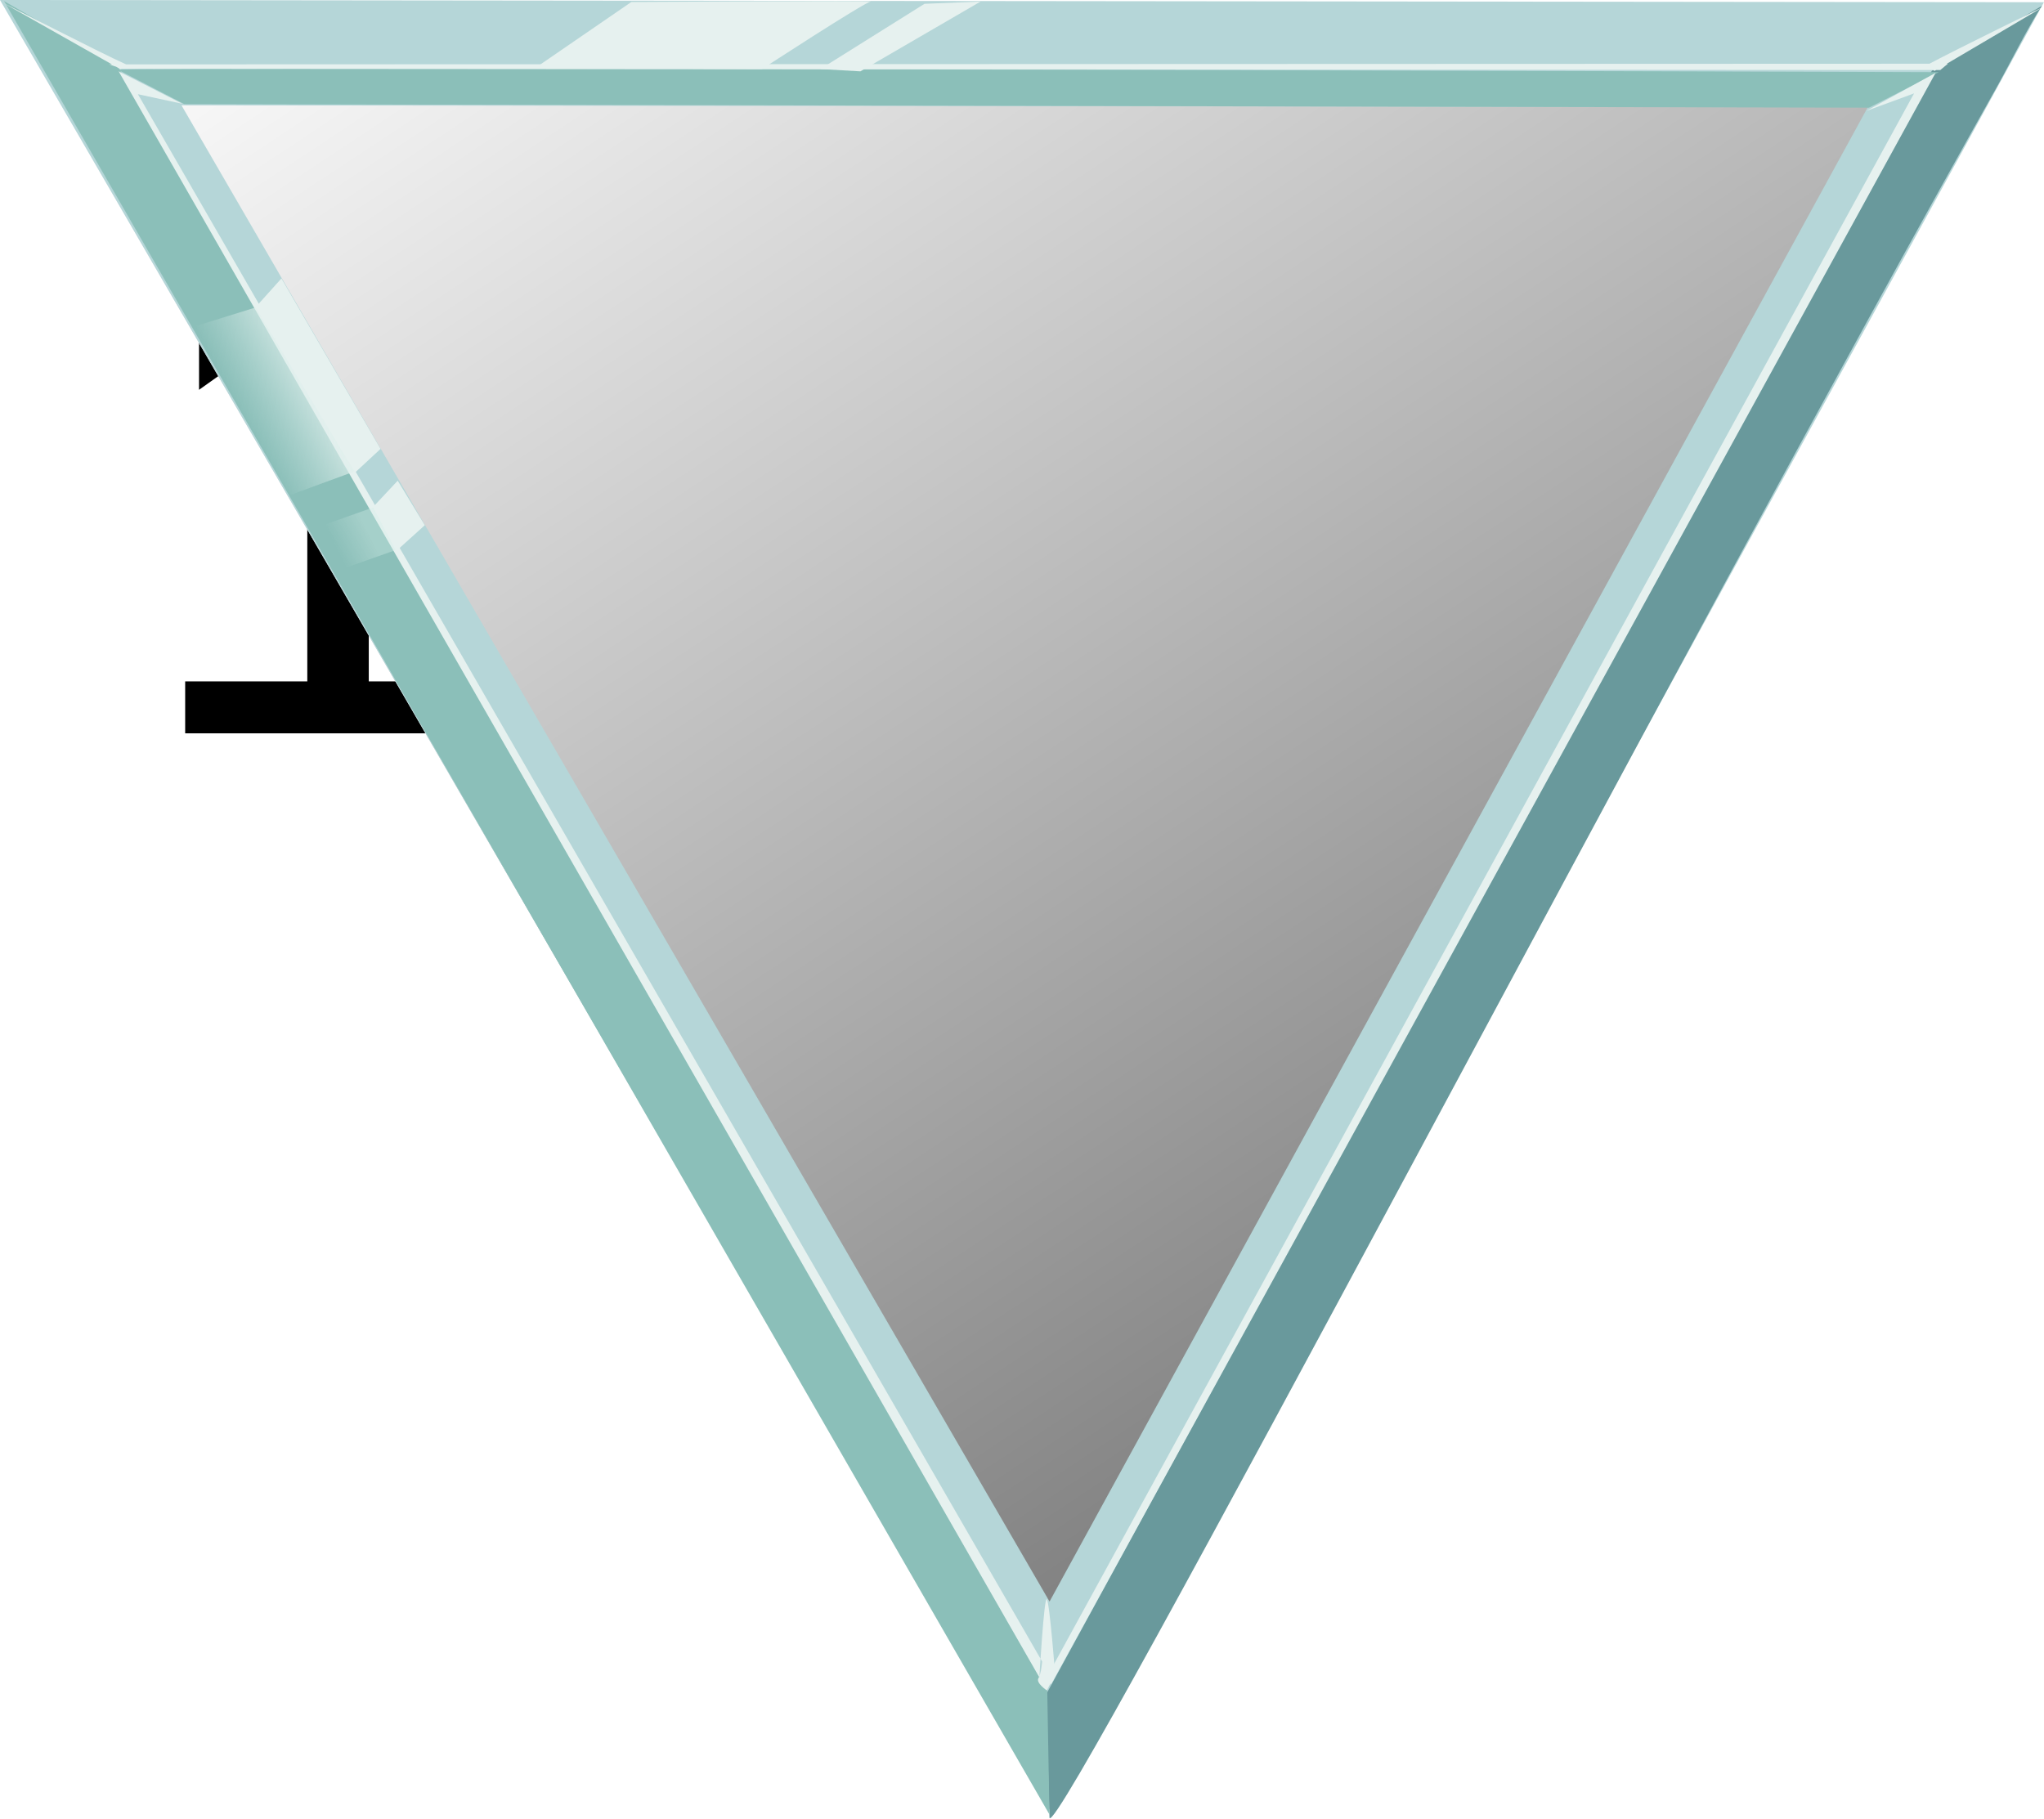
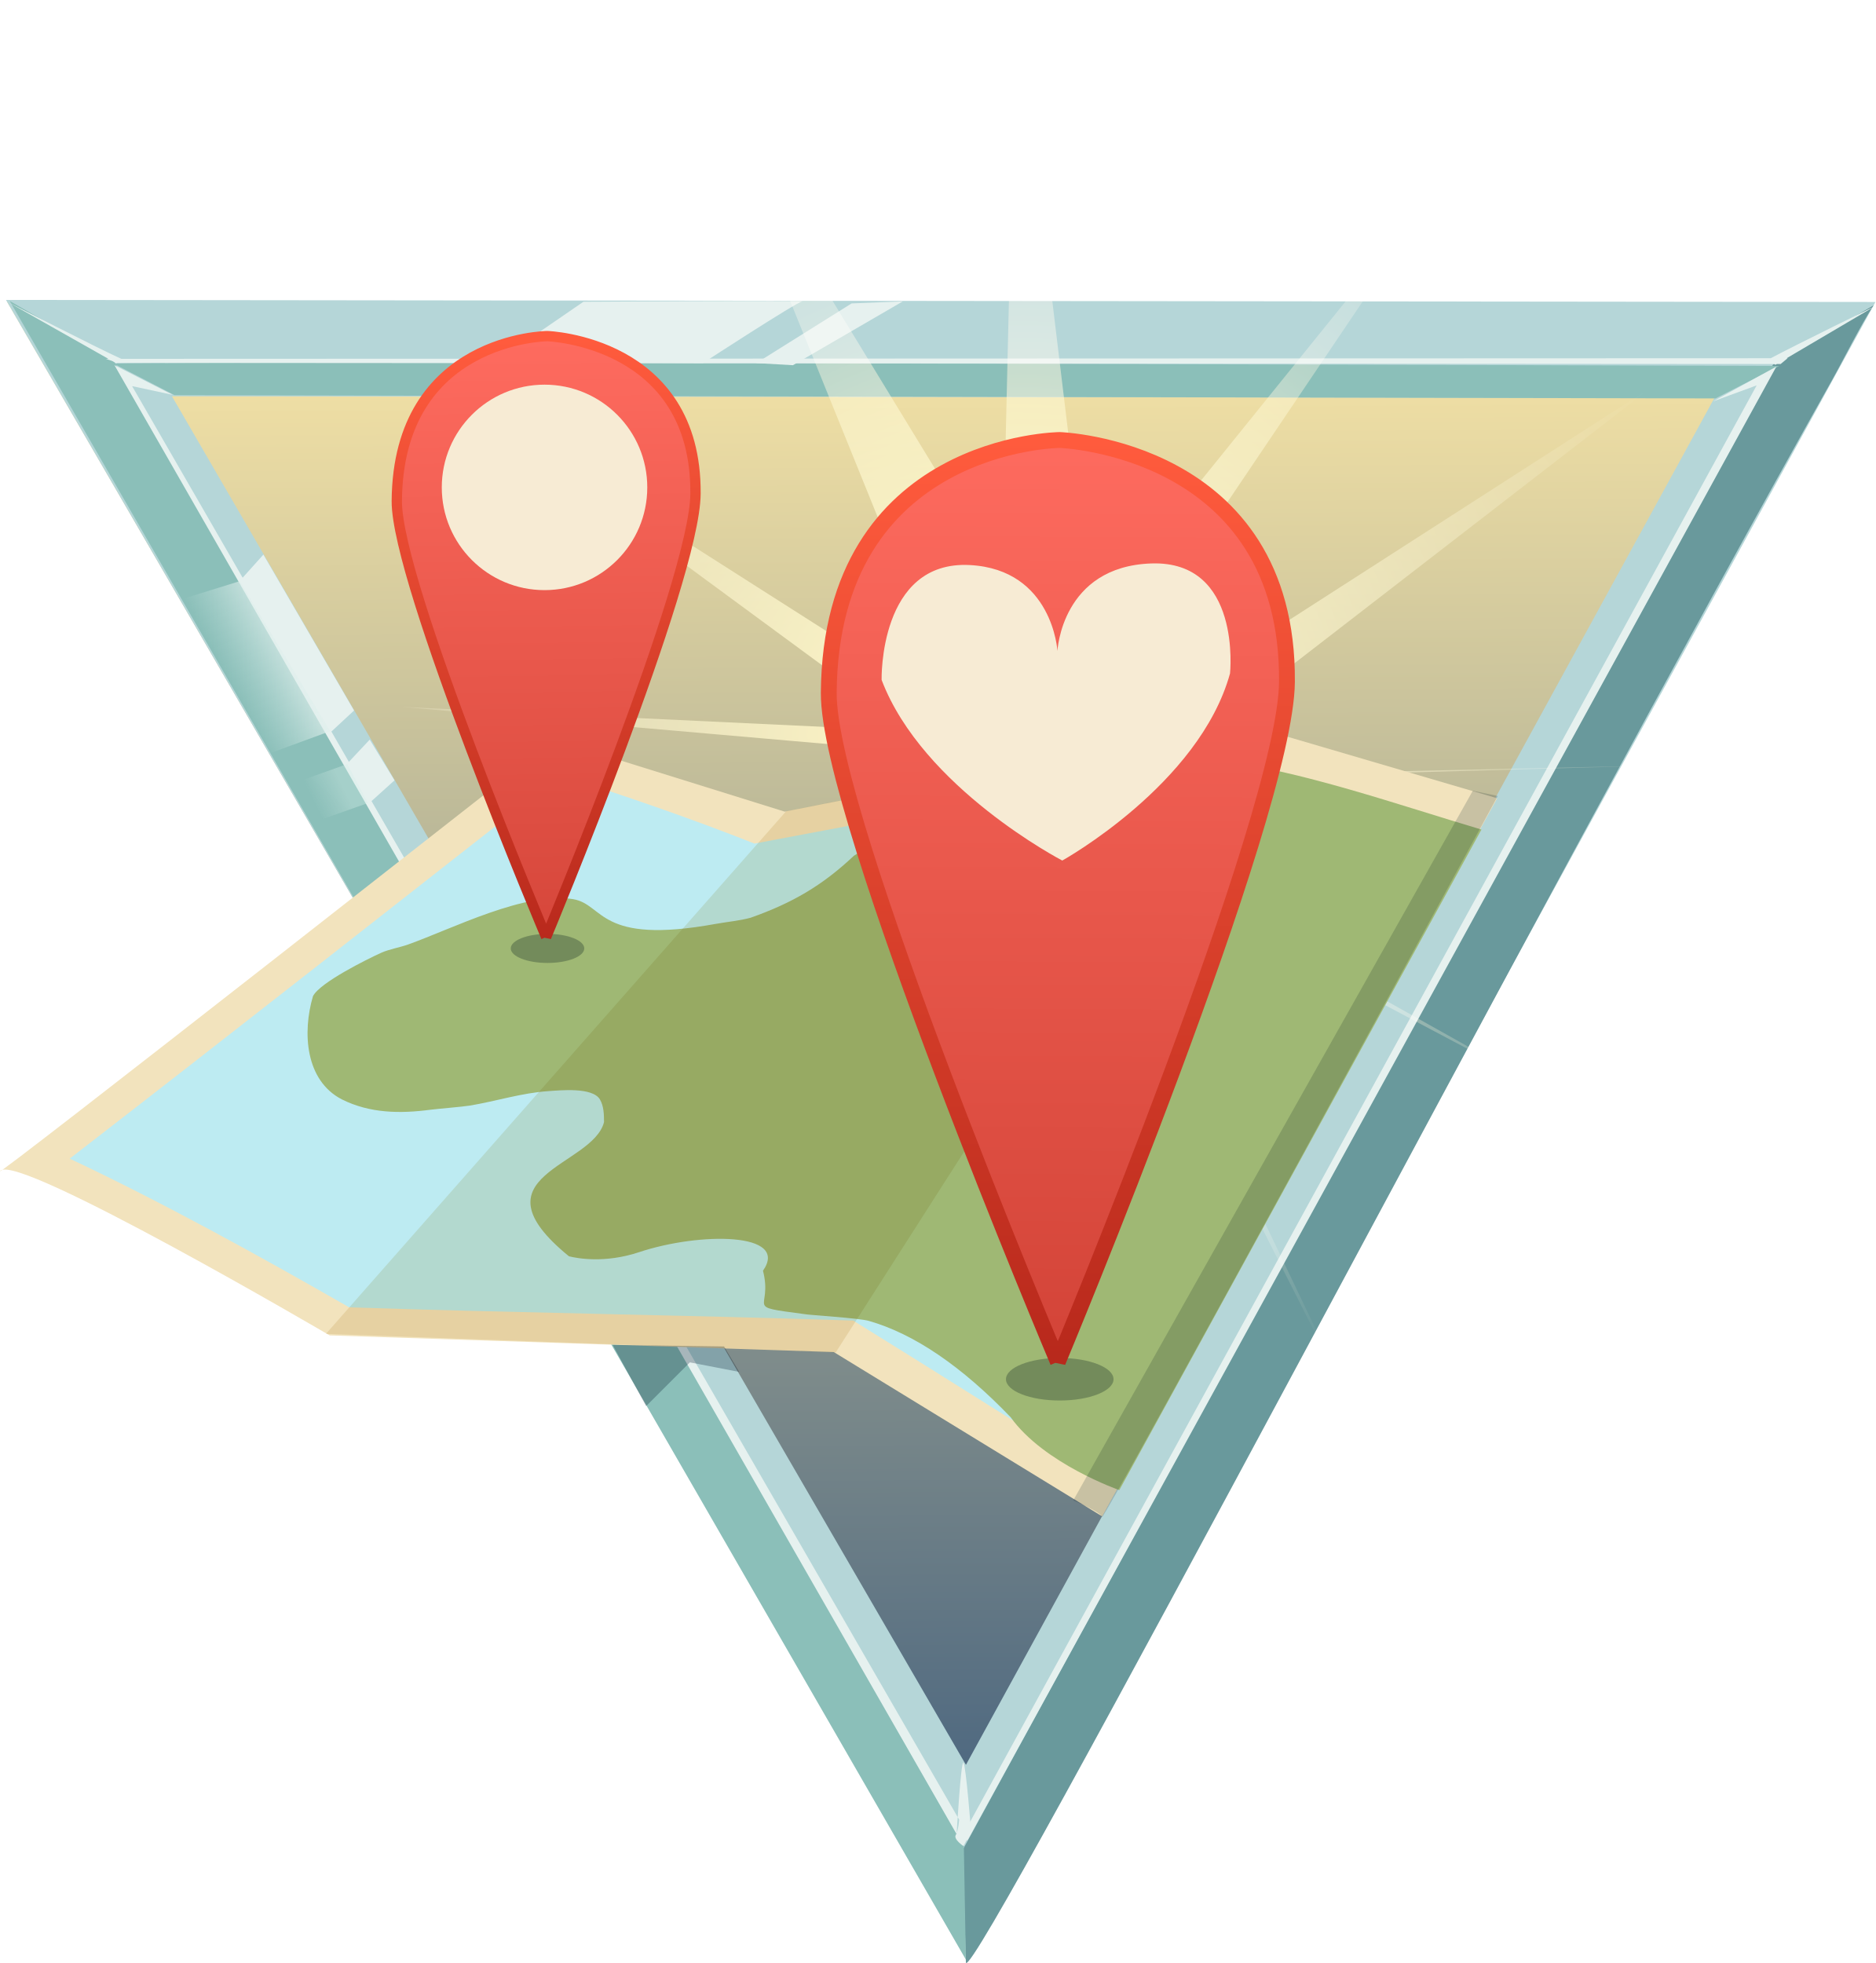
- <svg xmlns="http://www.w3.org/2000/svg" xmlns:xlink="http://www.w3.org/1999/xlink" width="117.418" height="104.457" viewBox="0 0 117.418 104.457" version="1.1" id="svg1">
+ <svg xmlns="http://www.w3.org/2000/svg" xmlns:xlink="http://www.w3.org/1999/xlink" width="117.793" height="123.297" viewBox="0 0 117.793 123.297" version="1.1" id="svg1">
  <defs id="defs1">
+     <linearGradient id="linearGradient172">
+       <stop style="stop-color:#38587b;stop-opacity:1;" offset="0" id="stop171" />
+       <stop style="stop-color:#fce8a7;stop-opacity:1;" offset="1" id="stop172" />
+     </linearGradient>
+     <linearGradient id="linearGradient170">
+       <stop style="stop-color:#ff5b3d;stop-opacity:1;" offset="0" id="stop169" />
+       <stop style="stop-color:#b4261a;stop-opacity:1;" offset="1" id="stop170" />
+     </linearGradient>
+     <linearGradient id="linearGradient167">
+       <stop style="stop-color:#ff5b3d;stop-opacity:1;" offset="0.006" id="stop166" />
+       <stop style="stop-color:#b4261a;stop-opacity:1;" offset="1" id="stop167" />
+     </linearGradient>
+     <linearGradient id="linearGradient69">
+       <stop style="stop-color:#fe6b5f;stop-opacity:1;" offset="0" id="stop69" />
+       <stop style="stop-color:#d34438;stop-opacity:1;" offset="1" id="stop70" />
+     </linearGradient>
+     <linearGradient id="linearGradient122">
+       <stop style="stop-color:#ffd96a;stop-opacity:1;" offset="0.12" id="stop121" />
+       <stop style="stop-color:#f3e5b7;stop-opacity:0;" offset="1" id="stop122" />
+     </linearGradient>
    <linearGradient id="linearGradient272">
      <stop style="stop-color:#e6f1ef;stop-opacity:1;" offset="0.116" id="stop271" />
      <stop style="stop-color:#d2ebe7;stop-opacity:0;" offset="0.549" id="stop272" />
-     </linearGradient>
-     <linearGradient id="linearGradient270">
-       <stop style="stop-color:#838383;stop-opacity:1;" offset="0" id="stop269" />
-       <stop style="stop-color:#ffffff;stop-opacity:1;" offset="1" id="stop270" />
    </linearGradient>
    <linearGradient id="linearGradient50">
      <stop style="stop-color:#d4ede7;stop-opacity:0.353;" offset="0.369" id="stop52" />
      <stop style="stop-color:#d2ebe7;stop-opacity:0;" offset="0.692" id="stop53" />
    </linearGradient>
    <linearGradient xlink:href="#linearGradient50" id="linearGradient56" x1="23.664" y1="49.542" x2="18.071" y2="52.296" gradientUnits="userSpaceOnUse" />
-     <linearGradient xlink:href="#linearGradient270" id="linearGradient276" gradientUnits="userSpaceOnUse" x1="63.129" y1="110.397" x2="4.717" y2="22.068" />
+     <linearGradient xlink:href="#linearGradient172" id="linearGradient276" gradientUnits="userSpaceOnUse" x1="61.177" y1="125.032" x2="60.656" y2="18.49" />
    <linearGradient xlink:href="#linearGradient272" id="linearGradient37" gradientUnits="userSpaceOnUse" x1="20.695" y1="40.4" x2="9.337" y2="46.595" />
+     <linearGradient xlink:href="#linearGradient69" id="linearGradient73" x1="35.035" y1="20.645" x2="35.569" y2="60.869" gradientUnits="userSpaceOnUse" />
+     <linearGradient xlink:href="#linearGradient69" id="linearGradient75" x1="34.765" y1="20.086" x2="34.575" y2="57.781" gradientUnits="userSpaceOnUse" />
+     <linearGradient xlink:href="#linearGradient167" id="linearGradient166" x1="34.625" y1="20.213" x2="34.408" y2="60.183" gradientUnits="userSpaceOnUse" />
+     <linearGradient xlink:href="#linearGradient170" id="linearGradient169" x1="35.035" y1="20.645" x2="35.569" y2="60.869" gradientUnits="userSpaceOnUse" />
+     <linearGradient xlink:href="#linearGradient167" id="linearGradient208" gradientUnits="userSpaceOnUse" x1="34.625" y1="20.213" x2="34.408" y2="60.183" />
+     <radialGradient xlink:href="#linearGradient122" id="radialGradient208" gradientUnits="userSpaceOnUse" gradientTransform="matrix(0.9982941,0.05719544,-0.05462163,0.9149139,0.5098595,-0.3383982)" cx="18.924" cy="8.743" fx="18.924" fy="8.743" r="8.519" />
  </defs>
-   <g id="g3" style="display:inline" transform="translate(-0.5894429,-18.19913)">
-     <text xml:space="preserve" style="font-size:40px;writing-mode:lr-tb;direction:ltr;fill:#000000;fill-opacity:1;stroke:none;stroke-width:2.891;stroke-dasharray:8.674, 2.891;stroke-dashoffset:9.831" x="8.179" y="60.327" id="text3">
-       <tspan id="tspan3" x="8.179" y="60.327" style="font-style:normal;font-variant:normal;font-weight:normal;font-stretch:normal;font-size:40px;font-family:Arial;-inkscape-font-specification:Arial;fill:#000000;fill-opacity:1;stroke:none">14</tspan>
-     </text>
+   <g id="g3" style="display:inline" transform="translate(-0.2146808,0.6404428)">
    <g id="g304" style="display:inline" transform="translate(0,-2)">
      <g id="g291">
        <path id="path290" style="display:inline;fill:url(#linearGradient276);stroke:none;stroke-width:5.82;stroke-dasharray:none;stroke-dashoffset:9.491;stroke-opacity:1" d="M 2.344,23.222 C 21.893,56.918 41.44,90.616 60.991,124.311 79.948,89.684 98.907,55.058 117.865,20.432 78.794,20.388 39.723,20.347 0.652,20.305 c 0.564,0.973 1.128,1.945 1.692,2.918 z" />
      </g>
      <path style="display:inline;fill:none;fill-opacity:0.212;stroke:#b5d6d8;stroke-width:8.985;stroke-dasharray:none;stroke-dashoffset:9.491;stroke-opacity:1" id="path291" d="M 75.205,79.726 -87.555,58.876 11.48,-68.7 Z" transform="matrix(0.406064,0.5314026,-0.5246161,0.4116072,72.24269,45.51759)" />
      <g id="g294">
        <path id="path292" style="display:inline;fill:#69999c;fill-opacity:1;stroke:none;stroke-width:6;stroke-dasharray:none;stroke-dashoffset:3.4;stroke-opacity:1" d="m 117.887,20.535 c -0.866,1.344 -1.804,3.26 -2.603,4.688 C 97.793,56.326 61.311,126.086 60.878,124.634 l -0.202,-7.08 50.889,-93.29 z" />
        <path style="fill:#8bbfb9;fill-opacity:1;stroke:none;stroke-width:6;stroke-dasharray:none;stroke-dashoffset:3.4;stroke-opacity:1" d="M 60.875,124.441 0.822,20.26 7.367,24.036 l 53.382,93.272 z" id="path293" />
        <path style="fill:#8bbfb9;fill-opacity:1;stroke:none;stroke-width:6;stroke-dasharray:none;stroke-dashoffset:3.4;stroke-opacity:1" d="m 7.368,24.209 3.808,1.972 96.777,0.204 4.013,-2.04 c 0,0 -104.462,-0.34 -104.598,-0.136 z" id="path294" />
      </g>
      <g id="g303">
        <path style="display:inline;fill:#e6f1ef;fill-opacity:1;stroke:none;stroke-width:6;stroke-dasharray:none;stroke-dashoffset:3.4;stroke-opacity:1" d="m 36.859,20.312 -5.516,3.788 13.019,0.066 c 0,0 5.852,-3.814 6.246,-3.879 0.395,-0.066 -13.749,0.025 -13.749,0.025 z" id="path295" />
        <path style="display:inline;fill:#e6f1ef;fill-opacity:1;stroke:none;stroke-width:6;stroke-dasharray:none;stroke-dashoffset:3.4;stroke-opacity:1" d="m 53.698,20.418 -5.983,3.748 2.301,0.132 6.904,-4.011 z" id="path296" />
        <path id="path297" style="display:inline;fill:#e6f1ef;fill-opacity:1;stroke:none;stroke-width:6;stroke-dasharray:none;stroke-dashoffset:3.4;stroke-opacity:1" d="M 0.761,20.359 7.021,23.898 H 6.859 l 0.402,0.135 0.244,0.139 c 0,0 0.034,-0.011 0.086,-0.027 l 0.016,0.006 104.029,0.072 c 0.057,0.028 0.086,0.051 0.086,0.051 l 0.086,-0.051 h 0.242 l 0.436,-0.363 h -0.06 l 5.582,-3.289 c 0,0 -4.953,2.422 -6.582,3.289 L 7.835,23.898 C 6.304,23.215 0.761,20.359 0.761,20.359 Z" />
        <path style="display:inline;fill:#e6f1ef;fill-opacity:1;stroke:none;stroke-width:6;stroke-dasharray:none;stroke-dashoffset:3.4;stroke-opacity:1" d="m 11.058,26.16 -3.655,-1.864 52.893,92.268 c 0,0 0.267,-4.648 0.427,-4.488 0.16,0.16 0.481,4.328 0.481,4.328 l -0.481,0.908 c 0,0 -0.641,-0.427 -0.481,-0.695 0.16,-0.267 0.214,-0.962 0.214,-0.962 L 8.512,25.612" id="path298" />
        <path style="display:inline;fill:#e6f1ef;fill-opacity:1;stroke:none;stroke-width:6;stroke-dasharray:none;stroke-dashoffset:3.4;stroke-opacity:1" d="M 60.962,116.981 C 61.067,116.771 111.779,24.386 111.779,24.386 l -3.984,2.188 2.749,-1.01 -49.77,90.899 z" id="path299" />
        <path style="display:inline;fill:#e6f1ef;fill-opacity:1;stroke:none;stroke-width:6;stroke-dasharray:none;stroke-dashoffset:3.4;stroke-opacity:1" d="m 16.757,36.195 -1.489,1.657 5.611,9.595 1.571,-1.459 z" id="path300" />
        <path style="display:inline;fill:#e6f1ef;fill-opacity:1;stroke:none;stroke-width:6;stroke-dasharray:none;stroke-dashoffset:3.4;stroke-opacity:1" d="m 23.436,47.815 -1.361,1.451 1.358,2.515 1.559,-1.408 z" id="path301" />
        <path style="fill:url(#linearGradient37);stroke:none;stroke-width:5.82;stroke-dasharray:none;stroke-dashoffset:9.831;stroke-opacity:1" d="m 15.274,37.862 5.679,9.422 -3.872,1.42 -5.55,-9.68 z" id="path302" />
        <path style="fill:url(#linearGradient56);stroke:none;stroke-width:5.82;stroke-dasharray:none;stroke-dashoffset:9.831;stroke-opacity:1" d="m 22.029,49.349 1.291,2.452 -3.657,1.291 -1.377,-2.409 z" id="path303" />
      </g>
    </g>
+     <g id="g30">
+       <path style="display:inline;mix-blend-mode:screen;fill:url(#radialGradient208);stroke:none;stroke-width:2.791;stroke-dasharray:8.373, 2.791;stroke-dashoffset:9.489;stroke-opacity:1" id="path208" d="m 18.977,8.841 3.111,6.624 -2.766,-7.101 -1.608,8.304 0.215,-8.69 -3.812,7.691 4.741,-6.854 -7.873,2.553 7.78,-3.273 -8.429,-0.006 7.42,-0.626 -5.328,-3.16 6.801,4.082 -3.505,-6.463 3.16,5.524 0.78,-7.361 -0.981,7.57 5.012,-5.76 -5.065,5.833 7.321,-2.265 -6.51,2.428 7.159,0.851 -6.868,0.338 4.775,3.624 z" transform="matrix(-4.569486,2.9428,-3.004011,-4.664533,175.5992,30.89949)" />
+       <path style="fill:#f2e3bd;fill-opacity:1;stroke:none;stroke-width:1;stroke-dasharray:none;stroke-dashoffset:0;stroke-opacity:1" d="M 94.243,49.499 77.92,44.707 49.496,50.338 35.02,45.826 c 0,0 -35.907,28.199 -34.779,27.071 C 1.369,71.769 20.92,83.237 20.92,83.237 l 31.662,1.047 16.858,10.322 z" id="path162" />
+       <path id="path6" style="display:inline;mix-blend-mode:normal;fill:#bdebf2;fill-opacity:1;stroke:none;stroke-width:1;stroke-dasharray:none;stroke-dashoffset:0;stroke-opacity:1" d="M 47.599,52.345 C 43.478,50.719 39.778,49.454 35.428,48.049 25.16,56.092 14.91,64.158 4.592,72.135 c 5.794,2.727 12,6.153 17.551,9.339 10.564,0.35 21.093,0.481 31.658,0.831 5.119,3.164 11.557,7.255 16.675,10.42 L 93.23,51.51 76.322,46.94 Z" />
+       <path style="fill:#9fb874;fill-opacity:1" d="M 93.259,51.465 C 88.17,49.958 81.716,47.682 76.606,47.12 c -0.777,-0.085 -13.964,2.591 -17.969,3.011 -1.592,0.934 -3.191,1.975 -4.797,2.982 -1.979,1.872 -3.89,2.976 -6.483,3.89 -0.703,0.192 -1.487,0.259 -2.204,0.389 -7.381,1.342 -6.975,-1.227 -8.946,-1.556 -2.999,-0.5 -7.572,1.852 -10.372,2.852 -0.487,0.174 -1.203,0.299 -1.685,0.519 -0.894,0.407 -3.854,1.873 -4.279,2.723 -0.67,2.273 -0.49,5.294 1.815,6.483 1.758,0.879 3.667,0.903 5.575,0.648 0.415,-0.055 2.01,-0.184 2.463,-0.259 1.644,-0.274 3.255,-0.796 4.927,-0.908 0.727,-0.048 2.771,-0.265 3.241,0.519 0.246,0.41 0.259,0.969 0.259,1.426 -0.717,2.814 -8.447,3.33 -2.204,8.428 0.503,0.126 2.247,0.461 4.408,-0.259 3.78,-1.26 9.48,-1.27 7.779,1.167 0.644,2.498 -1.314,2.203 2.593,2.723 0.332,0.066 3.417,0.246 4.046,0.425 2.865,0.815 5.864,2.872 8.919,6.058 2.083,2.917 6.821,4.573 6.821,4.573 z" id="path30" />
+       <path style="mix-blend-mode:multiply;fill:#f2ebda;fill-opacity:1;stroke:none;stroke-width:1;stroke-dasharray:none;stroke-dashoffset:0;stroke-opacity:1" d="M 49.586,50.315 20.685,83.141 52.704,84.304 78.071,44.626 Z" id="path163" />
+       <path style="display:inline;mix-blend-mode:multiply;fill:#b9c1c8;fill-opacity:0.632;stroke:none;stroke-opacity:1" d="M 94.283,49.357 92.715,49.026 67.62,93.603 c 0,0 1.725,0.713 1.808,1.043 0.083,0.33 24.855,-45.289 24.855,-45.289 z" id="path206" />
+     </g>
+     <g id="g35">
+       <ellipse style="display:inline;mix-blend-mode:multiply;fill:#b9c1c8;fill-opacity:1;stroke:none;stroke-width:0.684;stroke-opacity:1" id="ellipse170" cx="34.601" cy="58.93" rx="2.309" ry="0.913" />
+       <path style="display:inline;fill:url(#linearGradient73);fill-opacity:1;stroke:url(#linearGradient169);stroke-width:0.648" d="m 34.516,58.215 c 0,0 -9.417,-22.286 -9.38,-27.389 0.075,-10.28 9.455,-10.355 9.455,-10.355 0,0 9.38,0.3 9.305,9.905 -0.043,5.48 -9.38,27.84 -9.38,27.84 z" id="path34" />
+       <circle style="fill:#f7ebd4;fill-opacity:1;stroke-width:0.807" id="path35" cx="34.414" cy="29.973" r="6.453" />
+     </g>
+     <g id="g33" transform="matrix(1.533954,0,0,1.533954,13.70778,-4.405631)" style="display:inline;stroke:url(#linearGradient166);stroke-opacity:1">
+       <ellipse style="display:inline;mix-blend-mode:multiply;fill:#b9c1c8;fill-opacity:1;stroke:none" id="path36" cx="69.167" cy="88.305" rx="3.378" ry="1.336" transform="matrix(0.65191,0,0,0.65191,-10.49727,1.363075)" />
+       <path style="fill:url(#linearGradient75);fill-opacity:1;stroke:url(#linearGradient208);stroke-width:0.648;stroke-opacity:1" d="m 34.516,58.215 c 0,0 -9.417,-22.286 -9.38,-27.389 0.075,-10.28 9.455,-10.355 9.455,-10.355 0,0 9.38,0.3 9.305,9.905 -0.043,5.48 -9.38,27.84 -9.38,27.84 z" id="path33" />
+       <path id="circle33" style="fill:#f7ebd4;stroke:none;stroke-width:0.925;stroke-opacity:1" d="m 41.565,30.03 c -1.255,4.548 -6.868,7.661 -6.868,7.661 0,0 -5.717,-2.968 -7.397,-7.397 0,0 -0.12,-4.906 3.62,-4.702 3.385,0.185 3.579,3.515 3.579,3.515 0,0 0.167,-3.456 3.843,-3.581 3.716,-0.126 3.223,4.504 3.223,4.504 z" />
+     </g>
+     <path style="mix-blend-mode:multiply;fill:#b9c1c8;fill-opacity:1;stroke:none;stroke-opacity:1" d="m 45.817,91.484 2.748,-2.748 3.098,0.6 -0.949,-1.599 -6.995,-0.1 z" id="path189" transform="translate(-5.023174,-3.805018)" />
  </g>
</svg>
